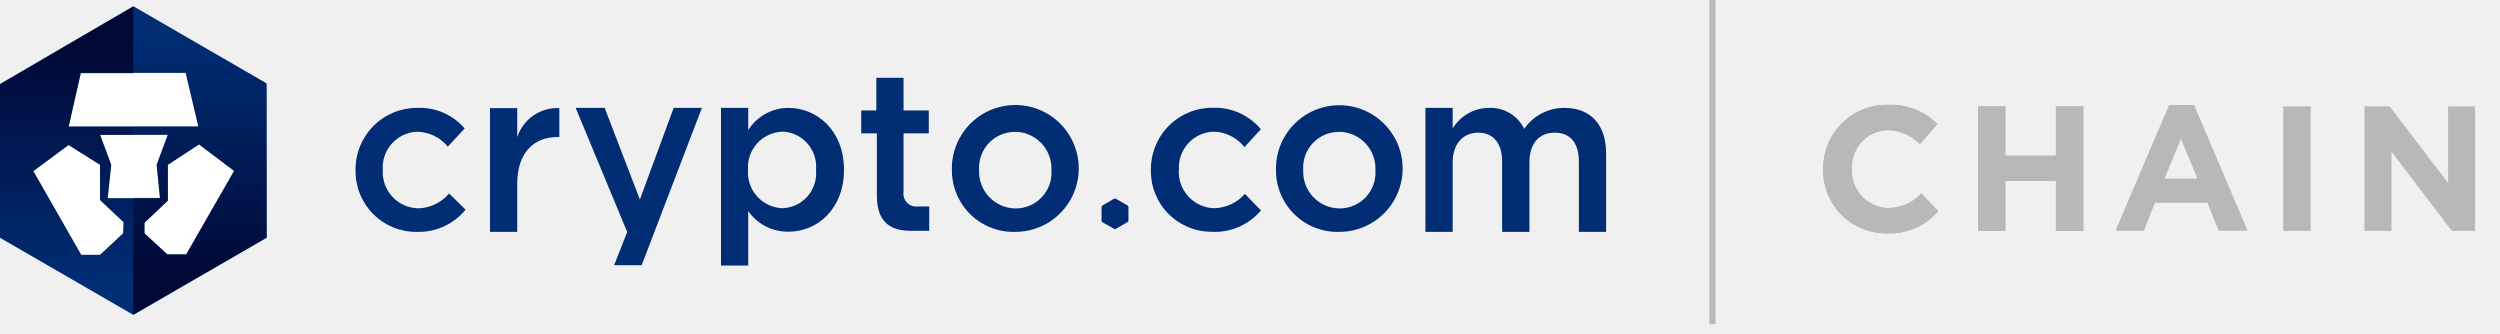
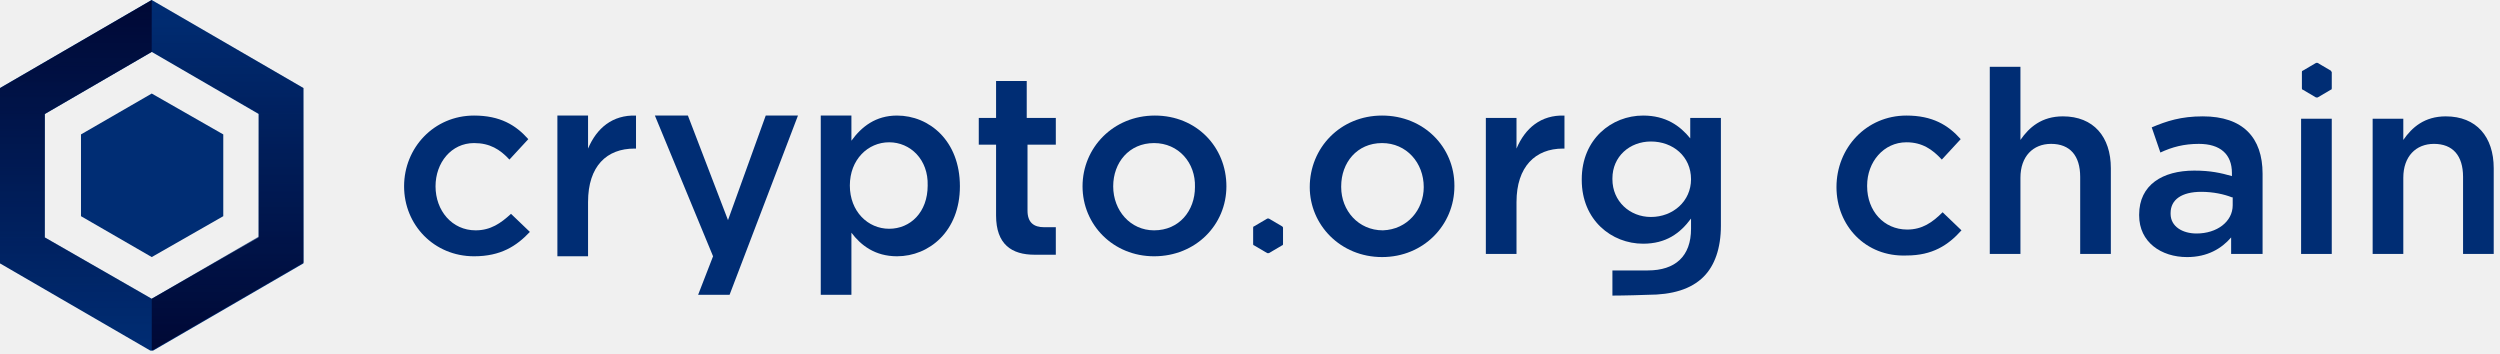
- <svg xmlns="http://www.w3.org/2000/svg" width="225" height="30" viewBox="0 0 225 30">
+ <svg xmlns="http://www.w3.org/2000/svg" width="318" height="45" viewBox="0 0 318 45" fill="none">
+   <g clip-path="url(#clip0)">
+     <path d="M166.6 23.799C166.6 18.799 170.5 14.699 175.8 14.699C181.1 14.699 185 18.699 185 23.599V23.699C185 28.599 181.1 32.699 175.8 32.699C170.5 32.699 166.6 28.599 166.6 23.799ZM181.1 23.799C181.1 20.699 178.9 18.199 175.8 18.199C172.6 18.199 170.6 20.699 170.6 23.699V23.799C170.6 26.799 172.8 29.299 175.9 29.299C179 29.199 181.1 26.699 181.1 23.799Z" fill="#002D74" />
+     <path d="M189 14.999H192.9V18.899C194 16.299 196 14.6 199 14.7V18.899H198.8C195.3 18.899 192.9 21.2 192.9 25.7V32.3H189V14.999Z" fill="#002D74" />
+     <path d="M205.099 37.599V34.399C205.099 34.399 207.199 34.399 209.599 34.399C213.099 34.399 215.099 32.599 215.099 29.099V27.799C213.699 29.699 211.899 30.999 208.999 30.999C204.999 30.999 201.199 27.999 201.199 22.899V22.799C201.199 17.699 204.999 14.699 208.999 14.699C211.899 14.699 213.699 15.999 214.999 17.599V14.999H218.899V28.699C218.899 31.599 218.099 33.799 216.699 35.199C215.099 36.799 212.699 37.499 209.599 37.499C206.899 37.599 205.099 37.599 205.099 37.599ZM215.099 22.799C215.099 19.899 212.799 17.999 209.999 17.999C207.299 17.999 205.099 19.899 205.099 22.699V22.799C205.099 25.599 207.299 27.599 209.999 27.599C212.799 27.599 215.099 25.599 215.099 22.799Z" fill="#002D74" />
+     <path d="M163.2 29.001V31.001C163.2 31.101 163.2 31.201 163.1 31.201L161.4 32.201C161.3 32.201 161.2 32.201 161.2 32.201L159.5 31.201C159.4 31.201 159.4 31.101 159.4 31.001V29.001C159.4 28.901 159.4 28.801 159.5 28.801L161.2 27.801C161.3 27.801 161.4 27.801 161.4 27.801L163.1 28.801C163.2 28.901 163.2 28.901 163.2 29.001Z" fill="#002D74" />
+     <path d="M60.3 32.599C55.2 32.599 51.4 28.599 51.4 23.699C51.4 18.799 55.2 14.699 60.3 14.699C63.6 14.699 65.6 15.899 67.2 17.699L64.8 20.299C63.6 18.999 62.3 18.199 60.3 18.199C57.4 18.199 55.4 20.699 55.4 23.699C55.4 26.799 57.5 29.299 60.5 29.299C62.4 29.299 63.7 28.399 65 27.199L67.4 29.499C65.7 31.299 63.7 32.599 60.3 32.599Z" fill="#002D74" />
+     <path d="M74.8 32.599H70.9V14.7H74.8V18.899C75.9 16.299 77.9 14.6 80.9 14.7V18.899H80.7C77.2 18.899 74.8 21.099 74.8 25.7V32.599V32.599Z" fill="#002D74" />
+     <path d="M101.501 14.699L92.801 37.499H88.801L90.701 32.599L83.301 14.699H87.501L92.601 27.999L97.401 14.699H101.501Z" fill="#002D74" />
+     <path d="M114.1 32.599C111.3 32.599 109.5 31.199 108.3 29.599V37.499H104.4V14.699H108.3V17.899C109.6 16.099 111.4 14.699 114.1 14.699C118.2 14.699 122.1 17.899 122.1 23.699C122.1 29.399 118.2 32.599 114.1 32.599ZM113.1 18.099C110.4 18.099 108.1 20.299 108.1 23.599C108.1 26.899 110.4 29.099 113.1 29.099C115.8 29.099 118 26.999 118 23.599C118.1 20.299 115.8 18.099 113.1 18.099Z" fill="#002D74" />
+     <path d="M130.7 18.401V26.801C130.7 28.301 131.5 28.901 132.8 28.901H134.3V32.401H131.6C128.7 32.401 126.7 31.101 126.7 27.401V18.401H124.5V15.001H126.7V10.301H130.6V15.001H134.3V18.401H130.7V18.401Z" fill="#002D74" />
+     <path d="M146.799 32.599C141.599 32.599 137.699 28.599 137.699 23.699C137.699 18.799 141.599 14.699 146.899 14.699C152.199 14.699 155.999 18.699 155.999 23.699C155.999 28.599 152.099 32.599 146.799 32.599ZM146.799 18.199C143.599 18.199 141.599 20.699 141.599 23.699C141.599 26.799 143.799 29.299 146.799 29.299C149.999 29.299 151.999 26.799 151.999 23.799C152.099 20.699 149.899 18.199 146.799 18.199Z" fill="#002D74" />
+     <path d="M19.3 0L0 11.2V33.5L19.3 44.7L38.6 33.5V11.2L19.3 0ZM32.9 30.2L19.3 38L5.7 30.2V14.5L19.3 6.6L32.9 14.5V30.2Z" fill="#002D74" />
+     <g style="mix-blend-mode:multiply">
+       <path d="M19.3 6.6V0L0 11.2V33.5L19.3 44.7V38L5.7 30.2V14.5L19.3 6.6Z" fill="url(#paint0_linear)" />
+     </g>
+     <g style="mix-blend-mode:multiply">
+       <path d="M19.301 38V44.6L38.601 33.4V11.2L19.301 0V6.6L32.901 14.4V30.1L19.301 38Z" fill="url(#paint1_linear)" />
+     </g>
+     <path d="M28.401 27.498L19.301 32.698L10.301 27.498V17.098L19.301 11.898L28.401 17.098V27.498Z" fill="#002D74" />
+     <path d="M233.6 23.799C233.6 18.799 237.4 14.699 242.5 14.699C245.8 14.699 247.8 15.899 249.4 17.699L247 20.299C245.8 18.999 244.5 18.099 242.5 18.099C239.6 18.099 237.5 20.599 237.5 23.599V23.699C237.5 26.799 239.6 29.199 242.6 29.199C244.5 29.199 245.8 28.299 247.1 26.999L249.5 29.299C247.8 31.199 245.8 32.499 242.5 32.499C237.3 32.699 233.6 28.699 233.6 23.799Z" fill="#002D74" />
+     <path d="M253.1 8.5H257V17.8C258.1 16.2 259.7 14.8 262.4 14.8C266.3 14.8 268.5 17.4 268.5 21.4V32.3H264.6V22.5C264.6 19.8 263.3 18.3 260.9 18.3C258.6 18.3 257 19.9 257 22.6V32.3H253.1V8.5V8.5Z" fill="#002D74" />
+     <path d="M283.8 32.301V30.201C282.6 31.601 280.8 32.701 278.2 32.701C274.9 32.701 272.1 30.801 272.1 27.401V27.301C272.1 23.501 275.1 21.701 279.1 21.701C281.2 21.701 282.5 22.001 283.9 22.401V22.001C283.9 19.601 282.4 18.301 279.7 18.301C277.8 18.301 276.3 18.701 274.8 19.401L273.7 16.201C275.6 15.401 277.4 14.801 280.2 14.801C285.3 14.801 287.8 17.501 287.8 22.101V32.301H283.8ZM283.9 25.101C282.9 24.701 281.5 24.401 280 24.401C277.5 24.401 276.1 25.401 276.1 27.101V27.201C276.1 28.801 277.6 29.701 279.4 29.701C282 29.701 284 28.201 284 26.101V25.101H283.9Z" fill="#002D74" />
+     <path d="M292.699 15.102H296.599V32.302H292.699V15.102Z" fill="#002D74" />
+     <path d="M301.801 15.101H305.701V17.801C306.801 16.201 308.401 14.801 311.101 14.801C315.001 14.801 317.201 17.401 317.201 21.401V32.301H313.301V22.501C313.301 19.801 312.001 18.301 309.601 18.301C307.301 18.301 305.701 19.901 305.701 22.601V32.301H301.801V15.101V15.101Z" fill="#002D74" />
+     <path d="M296.601 9.2V11.2C296.601 11.3 296.601 11.4 296.501 11.4L294.801 12.4C294.701 12.4 294.601 12.4 294.601 12.4L292.901 11.4C292.801 11.4 292.801 11.3 292.801 11.2V9.2C292.801 9.1 292.801 9 292.901 9L294.601 8C294.701 8 294.801 8 294.801 8L296.501 9C296.501 9.1 296.601 9.1 296.601 9.2Z" fill="#002D74" />
+   </g>
  <defs>
-     <linearGradient id="prefix__a" x1="50.333%" x2="50.333%" y1="89.297%" y2="10.559%">
-       <stop offset="0%" stop-color="#002D74" />
-       <stop offset="100%" stop-color="#002D74" stop-opacity="0" />
+     <linearGradient id="paint0_linear" x1="9.664" y1="44.642" x2="9.664" y2="0" gradientUnits="userSpaceOnUse">
+       <stop stop-color="#002D74" stop-opacity="0" />
+       <stop offset="1" stop-color="#002D74" />
    </linearGradient>
-     <linearGradient id="prefix__b" x1="50.083%" x2="50.083%" y1="89.189%" y2="10.45%">
-       <stop offset="0%" stop-color="#002D74" stop-opacity="0" />
-       <stop offset="100%" stop-color="#002D74" />
+     <linearGradient id="paint1_linear" x1="28.993" y1="44.642" x2="28.993" y2="0" gradientUnits="userSpaceOnUse">
+       <stop stop-color="#002D74" />
+       <stop offset="1" stop-color="#002D74" stop-opacity="0" />
    </linearGradient>
+     <clipPath id="clip0">
+       <rect width="317.2" height="44.6" fill="white" />
+     </clipPath>
  </defs>
-   <g fill="none" fill-rule="evenodd">
-     <path fill="#002D74" fill-rule="nonzero" d="M37.53 20.87c-1.476.02-2.897-.56-3.939-1.606C32.55 18.22 31.976 16.796 32 15.32c-.021-1.484.554-2.914 1.598-3.97 1.044-1.054 2.468-1.646 3.952-1.64 1.632-.072 3.206.61 4.27 1.85L40.3 13.2c-.676-.839-1.693-1.33-2.77-1.34-.866.033-1.682.415-2.262 1.06-.58.644-.875 1.495-.818 2.36-.058.89.252 1.765.857 2.42.604.656 1.451 1.035 2.343 1.05 1.072-.031 2.08-.519 2.77-1.34l1.48 1.46c-1.065 1.311-2.681 2.05-4.37 2zM46.55 20.87H44.1V9.73h2.45v2.62c.53-1.627 2.08-2.7 3.79-2.62v2.6h-.14c-2.15 0-3.65 1.39-3.65 4.23v4.31zM63.17 9.71L57.75 23.87 55.27 23.87 56.45 20.88 51.81 9.71 54.42 9.71 57.59 17.96 60.63 9.71zM71 20.85c-1.452.033-2.825-.66-3.66-1.85v4.9h-2.45V9.71h2.45v2c.783-1.244 2.15-2 3.62-2 2.53 0 5 2 5 5.57 0 3.57-2.45 5.57-4.96 5.57zm-.56-9c-.877.022-1.707.403-2.296 1.052-.59.65-.887 1.513-.824 2.388-.063.876.234 1.74.823 2.391.59.651 1.42 1.034 2.297 1.059.865-.034 1.677-.424 2.245-1.077.568-.653.841-1.512.755-2.373.08-.867-.2-1.728-.776-2.38-.575-.654-1.394-1.04-2.264-1.07l.04.01zM81.32 12v5.25c-.058.364.06.733.32.996.258.262.625.386.99.334h1v2.19h-1.71c-1.79 0-3-.8-3-3.14V12h-1.41V9.94h1.36V7h2.45v2.94h2.27V12h-2.27zM91.35 20.87c-1.495.038-2.942-.53-4.012-1.576-1.07-1.045-1.671-2.478-1.668-3.974-.065-2.326 1.287-4.458 3.419-5.391 2.131-.933 4.615-.479 6.28 1.147 1.663 1.626 2.175 4.099 1.291 6.251-.883 2.153-2.983 3.554-5.31 3.543zm0-9c-.892-.004-1.745.36-2.357 1.009-.612.648-.928 1.521-.873 2.411-.044.898.28 1.776.897 2.43.617.655 1.474 1.03 2.373 1.04.895.007 1.753-.358 2.368-1.009.614-.65.93-1.528.872-2.421.044-.9-.282-1.779-.9-2.434-.62-.655-1.479-1.029-2.38-1.036v.01zM120.51 20.87c-1.494.038-2.94-.53-4.008-1.576s-1.668-2.48-1.662-3.974c-.061-2.32 1.292-4.447 3.42-5.375 2.128-.928 4.606-.472 6.265 1.152 1.66 1.624 2.168 4.092 1.285 6.24-.882 2.147-2.978 3.544-5.3 3.533zm0-9c-.89-.005-1.743.361-2.354 1.01-.61.648-.924 1.521-.866 2.41-.046.897.275 1.775.89 2.43.616.655 1.471 1.03 2.37 1.04.895.007 1.753-.358 2.368-1.009.614-.65.93-1.528.872-2.421.044-.9-.282-1.779-.9-2.434-.62-.655-1.479-1.029-2.38-1.036v.01zM140.8 9.71c2.33 0 3.75 1.48 3.75 4.1v7.06h-2.45v-6.32c0-1.7-.79-2.61-2.17-2.61s-2.28.93-2.28 2.66v6.27h-2.46v-6.34c0-1.66-.81-2.59-2.16-2.59s-2.29 1-2.29 2.68v6.25h-2.45V9.71h2.45v1.85c.691-1.141 1.926-1.842 3.26-1.85 1.343-.063 2.593.68 3.18 1.89.818-1.192 2.174-1.9 3.62-1.89zM101.56 18.63v1.23c.005.05-.024.099-.07.12l-1.07.62c-.042.03-.098.03-.14 0l-1.07-.6c-.043-.025-.07-.07-.07-.12v-1.25c.002-.052.028-.1.07-.13l1.07-.62c.045-.02.095-.02.14 0l1.07.62c.045.028.071.077.07.13zM109 20.86c-1.475-.01-2.883-.616-3.903-1.68-1.021-1.064-1.568-2.496-1.517-3.97.005-1.486.608-2.907 1.673-3.944 1.064-1.037 2.501-1.6 3.987-1.566 1.633-.034 3.193.676 4.24 1.93L112 13.24c-.664-.85-1.672-1.36-2.75-1.39-.867.018-1.69.385-2.282 1.017-.593.632-.906 1.477-.868 2.343-.072.89.223 1.769.816 2.436.593.666 1.433 1.061 2.324 1.094 1.074-.013 2.092-.482 2.8-1.29l1.45 1.49c-1.11 1.314-2.774 2.025-4.49 1.92z" />
-     <g fill-rule="nonzero">
-       <path fill="#FFF" d="M12 0L0 7v13.84l12 6.94 12-6.94V6.95L12 0zm0 0L0 7v13.84l12 6.94 12-6.94V6.95L12 0z" transform="translate(0 .56)" />
-       <path fill="#002D74" d="M12 0L0 7v13.84l12 6.94 12-6.94V6.95L12 0zM7.25 6h9.46l1.14 4.82H6.18L7.25 6zm3.83 14.44L9 22.37H7.31L3 14.84l3.17-2.35L9 14.27v3.17l2.12 2-.04 1zm-1.39-3.16l.32-3-1-2.7h6.09l-1 2.7.3 3H9.69zm7.07 5.06h-1.7L13 20.44v-.95l2.11-2v-3.22l2.8-1.83 3.16 2.38-4.31 7.52z" transform="translate(0 .56)" />
-       <path fill="url(#prefix__a)" d="M12 0v6h4.71l1.14 4.82H12v.73h3.1l-1 2.7.3 3H12v10.5l12-6.94V6.95L12 0zm4.76 22.34h-1.7L13 20.44v-.95l2.11-2v-3.22l2.8-1.83 3.16 2.38-4.31 7.52z" style="mix-blend-mode:multiply" transform="translate(0 .56)" />
-       <path fill="url(#prefix__b)" d="M9.69 17.28l.32-3-1-2.7H12v-.73H6.18l1.1-4.82H12v-6l-12 7v13.81l12 6.94v-10.5H9.69zm1.39 3.16L9 22.37H7.31L3 14.84l3.17-2.35L9 14.27v3.17l2.12 2-.04 1z" style="mix-blend-mode:multiply" transform="translate(0 .56)" />
-     </g>
-     <path fill="#B6B8BA" d="M169.84 21c-1.535.027-3.015-.57-4.1-1.657-1.084-1.087-1.68-2.568-1.65-4.103-.028-1.555.581-3.055 1.686-4.15 1.105-1.095 2.609-1.691 4.164-1.65 1.653-.081 3.262.548 4.42 1.73l-1.57 1.81c-.753-.784-1.784-1.24-2.87-1.27-.899.018-1.752.4-2.364 1.057-.613.658-.932 1.535-.886 2.433-.052.902.265 1.786.878 2.45.613.664 1.469 1.05 2.372 1.07 1.14.005 2.229-.47 3-1.31l1.52 1.59c-1.145 1.338-2.84 2.076-4.6 2M185.03 20.78L185.03 16.28 180.48 16.28 180.48 20.78 178.02 20.78 178.02 9.57 180.48 9.57 180.48 14.01 185.03 14.01 185.03 9.57 187.5 9.57 187.5 20.78zM196.28 12.45l-1.49 3.64h3l-1.51-3.64zm1.17-3l4.81 11.29h-2.58l-1-2.51h-4.74l-1 2.51h-2.52l4.81-11.29h2.22z" />
-     <path fill="#B6B8BA" fill-rule="nonzero" d="M205.49 9.57H207.96V20.78H205.49zM220.67 20.78L215.23 13.65 215.23 20.78 212.8 20.78 212.8 9.57 215.07 9.57 220.33 16.47 220.33 9.57 222.76 9.57 222.76 20.78z" />
-     <path fill="#B6B8BA" d="M169.84 21c-1.535.027-3.015-.57-4.1-1.657-1.084-1.087-1.68-2.568-1.65-4.103-.028-1.555.581-3.055 1.686-4.15 1.105-1.095 2.609-1.691 4.164-1.65 1.653-.081 3.262.548 4.42 1.73l-1.57 1.81c-.753-.784-1.784-1.24-2.87-1.27-.899.018-1.752.4-2.364 1.057-.613.658-.932 1.535-.886 2.433-.052.902.265 1.786.878 2.45.613.664 1.469 1.05 2.372 1.07 1.14.005 2.229-.47 3-1.31l1.52 1.59c-1.145 1.338-2.84 2.076-4.6 2M185.03 20.78L185.03 16.28 180.48 16.28 180.48 20.78 178.02 20.78 178.02 9.57 180.48 9.57 180.48 14.01 185.03 14.01 185.03 9.57 187.5 9.57 187.5 20.78zM196.28 12.45l-1.49 3.64h3l-1.51-3.64zm1.17-3l4.81 11.29h-2.58l-1-2.51h-4.74l-1 2.51h-2.52l4.81-11.29h2.22z" />
-     <path stroke="#B6B8BA" stroke-width=".55" d="M154.12 0L154.12 29.17" />
-   </g>
</svg>
